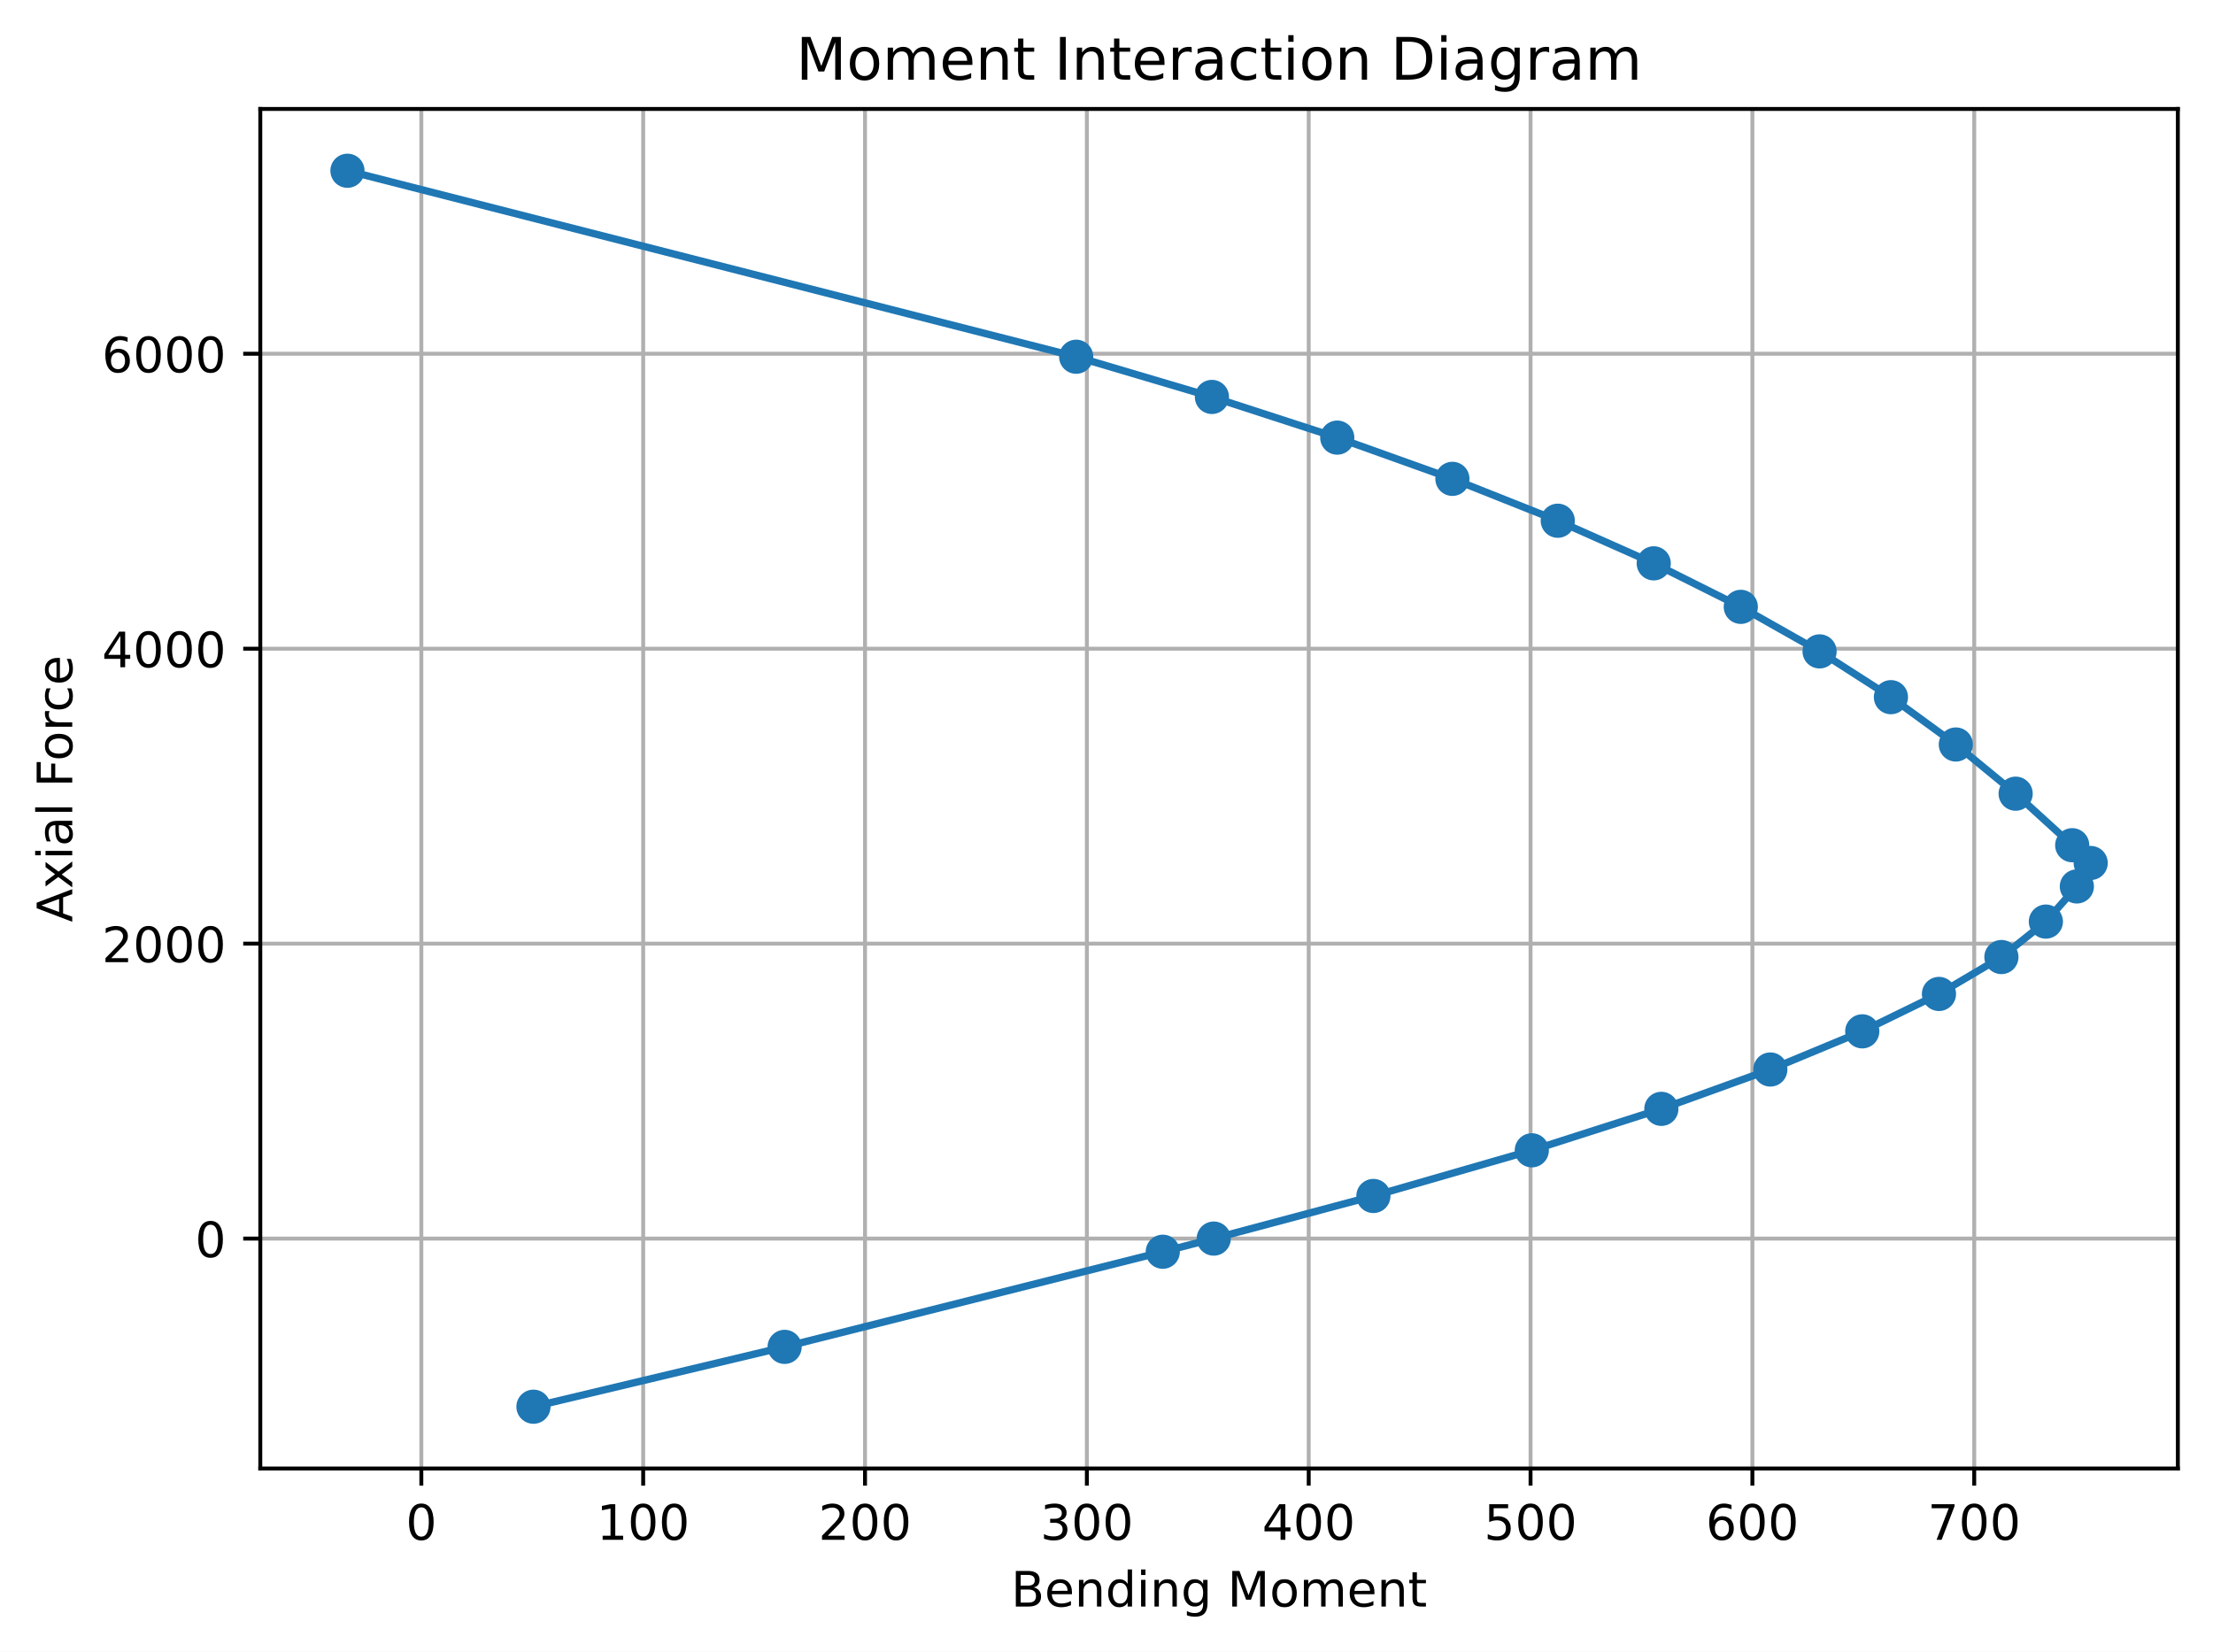
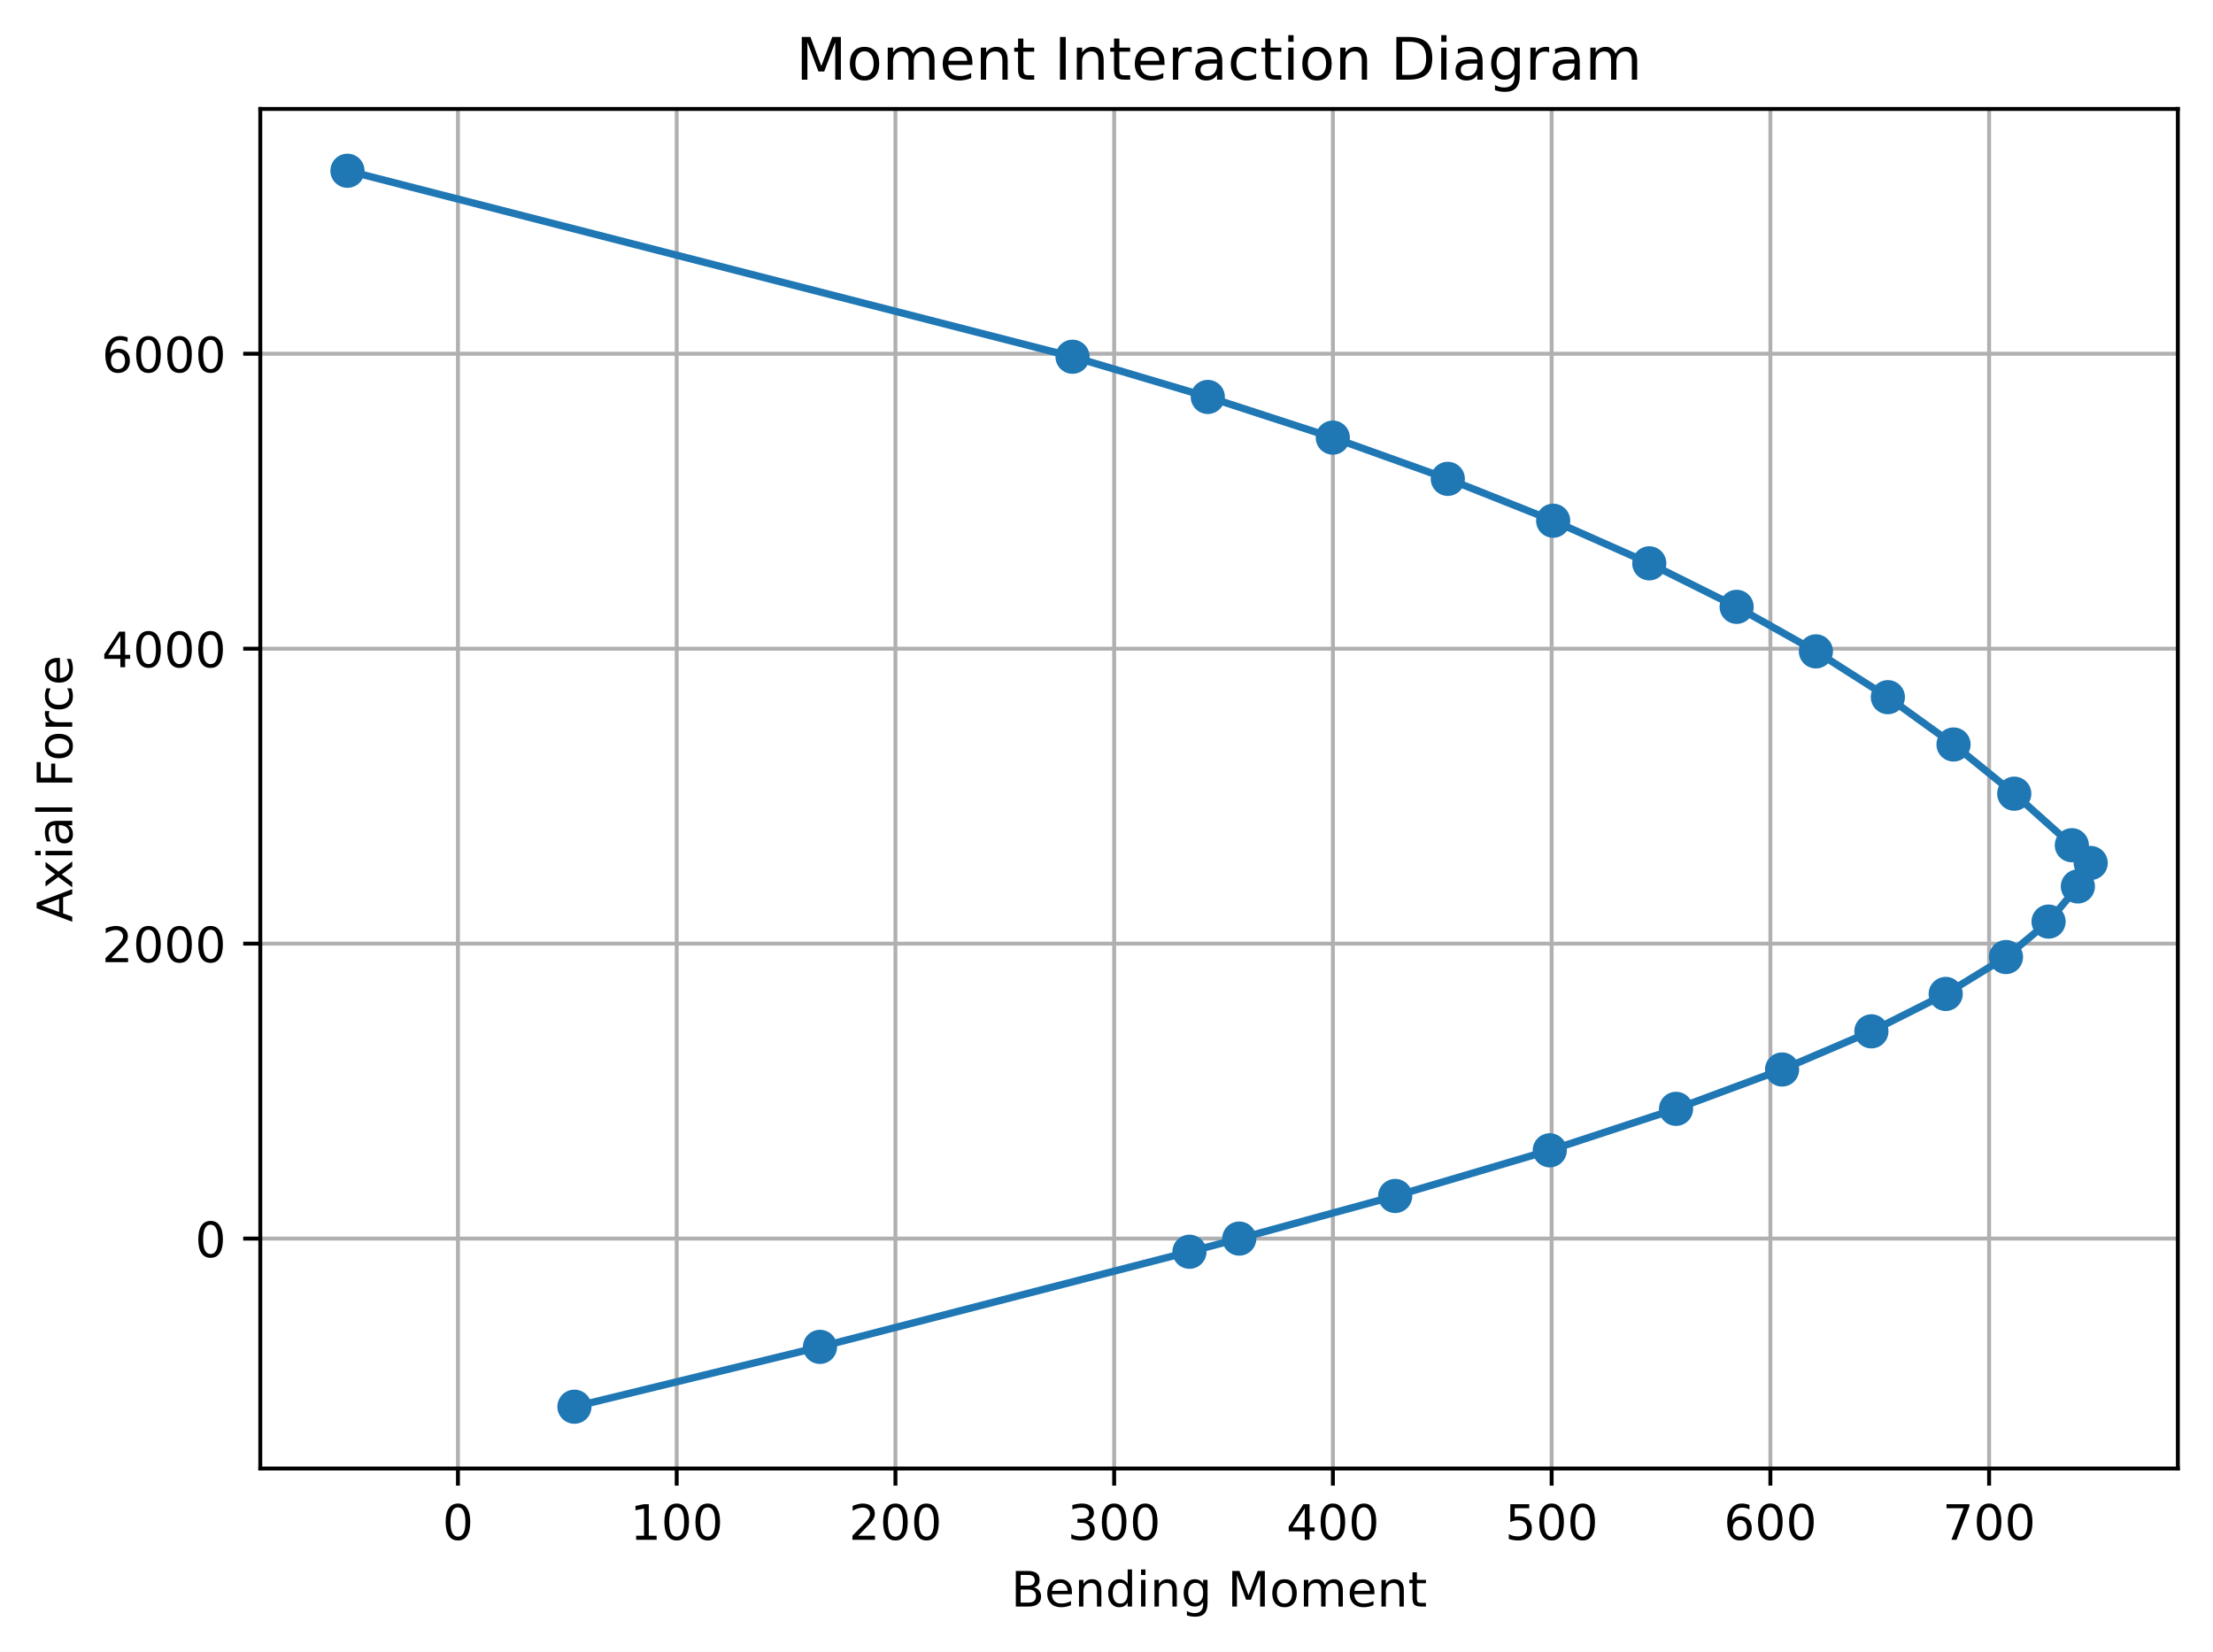
<svg xmlns="http://www.w3.org/2000/svg" xmlns:xlink="http://www.w3.org/1999/xlink" width="453.384pt" height="338.374pt" viewBox="0 0 453.384 338.374" version="1.1">
  <defs>
    <style type="text/css">*{stroke-linejoin: round; stroke-linecap: butt}</style>
  </defs>
  <g id="figure_1">
    <g id="patch_1">
      <path d="M -0 338.374  L 453.384 338.374  L 453.384 0  L -0 0  z " style="fill: #ffffff" />
    </g>
    <g id="axes_1">
      <g id="patch_2">
        <path d="M 53.328 300.818  L 446.184 300.818  L 446.184 22.318  L 53.328 22.318  z " style="fill: #ffffff" />
      </g>
      <g id="matplotlib.axis_1">
        <g id="xtick_1">
          <g id="line2d_1">
-             <path d="M 86.321 300.818  L 86.321 22.318  " clip-path="url(#pe242bd7c96)" style="fill: none; stroke: #b0b0b0; stroke-width: 0.8; stroke-linecap: square" />
+             <path d="M 93.823 300.818  L 93.823 22.318  " clip-path="url(#p10d91423d4)" style="fill: none; stroke: #b0b0b0; stroke-width: 0.8; stroke-linecap: square" />
          </g>
          <g id="line2d_2">
            <defs>
-               <path id="m19ee711a11" d="M 0 0  L 0 3.5  " style="stroke: #000000; stroke-width: 0.8" />
+               <path id="mc04363b102" d="M 0 0  L 0 3.5  " style="stroke: #000000; stroke-width: 0.8" />
            </defs>
            <g>
-               <use xlink:href="#m19ee711a11" x="86.321" y="300.818" style="stroke: #000000; stroke-width: 0.8" />
+               <use xlink:href="#mc04363b102" x="93.823" y="300.818" style="stroke: #000000; stroke-width: 0.8" />
            </g>
          </g>
          <g id="text_1">
-             <g transform="translate(83.14008 315.4166) scale(0.1 -0.1)">
+             <g transform="translate(90.64203 315.4166) scale(0.1 -0.1)">
              <defs>
                <path id="DejaVuSans-30" d="M 2034 4250  Q 1547 4250 1301 3770  Q 1056 3291 1056 2328  Q 1056 1369 1301 889  Q 1547 409 2034 409  Q 2525 409 2770 889  Q 3016 1369 3016 2328  Q 3016 3291 2770 3770  Q 2525 4250 2034 4250  z M 2034 4750  Q 2819 4750 3233 4129  Q 3647 3509 3647 2328  Q 3647 1150 3233 529  Q 2819 -91 2034 -91  Q 1250 -91 836 529  Q 422 1150 422 2328  Q 422 3509 836 4129  Q 1250 4750 2034 4750  z " transform="scale(0.015625)" />
              </defs>
              <use xlink:href="#DejaVuSans-30" />
            </g>
          </g>
        </g>
        <g id="xtick_2">
          <g id="line2d_3">
-             <path d="M 131.771 300.818  L 131.771 22.318  " clip-path="url(#pe242bd7c96)" style="fill: none; stroke: #b0b0b0; stroke-width: 0.8; stroke-linecap: square" />
+             <path d="M 138.636 300.818  L 138.636 22.318  " clip-path="url(#p10d91423d4)" style="fill: none; stroke: #b0b0b0; stroke-width: 0.8; stroke-linecap: square" />
          </g>
          <g id="line2d_4">
            <g>
-               <use xlink:href="#m19ee711a11" x="131.771" y="300.818" style="stroke: #000000; stroke-width: 0.8" />
+               <use xlink:href="#mc04363b102" x="138.636" y="300.818" style="stroke: #000000; stroke-width: 0.8" />
            </g>
          </g>
          <g id="text_2">
-             <g transform="translate(122.2269 315.4166) scale(0.1 -0.1)">
+             <g transform="translate(129.0925 315.4166) scale(0.1 -0.1)">
              <defs>
                <path id="DejaVuSans-31" d="M 794 531  L 1825 531  L 1825 4091  L 703 3866  L 703 4441  L 1819 4666  L 2450 4666  L 2450 531  L 3481 531  L 3481 0  L 794 0  L 794 531  z " transform="scale(0.015625)" />
              </defs>
              <use xlink:href="#DejaVuSans-31" />
              <use xlink:href="#DejaVuSans-30" x="63.623" />
              <use xlink:href="#DejaVuSans-30" x="127.246" />
            </g>
          </g>
        </g>
        <g id="xtick_3">
          <g id="line2d_5">
-             <path d="M 177.22 300.818  L 177.22 22.318  " clip-path="url(#pe242bd7c96)" style="fill: none; stroke: #b0b0b0; stroke-width: 0.8; stroke-linecap: square" />
+             <path d="M 183.449 300.818  L 183.449 22.318  " clip-path="url(#p10d91423d4)" style="fill: none; stroke: #b0b0b0; stroke-width: 0.8; stroke-linecap: square" />
          </g>
          <g id="line2d_6">
            <g>
-               <use xlink:href="#m19ee711a11" x="177.22" y="300.818" style="stroke: #000000; stroke-width: 0.8" />
+               <use xlink:href="#mc04363b102" x="183.449" y="300.818" style="stroke: #000000; stroke-width: 0.8" />
            </g>
          </g>
          <g id="text_3">
-             <g transform="translate(167.6762 315.4166) scale(0.1 -0.1)">
+             <g transform="translate(173.9054 315.4166) scale(0.1 -0.1)">
              <defs>
                <path id="DejaVuSans-32" d="M 1228 531  L 3431 531  L 3431 0  L 469 0  L 469 531  Q 828 903 1448 1529  Q 2069 2156 2228 2338  Q 2531 2678 2651 2914  Q 2772 3150 2772 3378  Q 2772 3750 2511 3984  Q 2250 4219 1831 4219  Q 1534 4219 1204 4116  Q 875 4013 500 3803  L 500 4441  Q 881 4594 1212 4672  Q 1544 4750 1819 4750  Q 2544 4750 2975 4387  Q 3406 4025 3406 3419  Q 3406 3131 3298 2873  Q 3191 2616 2906 2266  Q 2828 2175 2409 1742  Q 1991 1309 1228 531  z " transform="scale(0.015625)" />
              </defs>
              <use xlink:href="#DejaVuSans-32" />
              <use xlink:href="#DejaVuSans-30" x="63.623" />
              <use xlink:href="#DejaVuSans-30" x="127.246" />
            </g>
          </g>
        </g>
        <g id="xtick_4">
          <g id="line2d_7">
-             <path d="M 222.669 300.818  L 222.669 22.318  " clip-path="url(#pe242bd7c96)" style="fill: none; stroke: #b0b0b0; stroke-width: 0.8; stroke-linecap: square" />
+             <path d="M 228.262 300.818  L 228.262 22.318  " clip-path="url(#p10d91423d4)" style="fill: none; stroke: #b0b0b0; stroke-width: 0.8; stroke-linecap: square" />
          </g>
          <g id="line2d_8">
            <g>
-               <use xlink:href="#m19ee711a11" x="222.669" y="300.818" style="stroke: #000000; stroke-width: 0.8" />
+               <use xlink:href="#mc04363b102" x="228.262" y="300.818" style="stroke: #000000; stroke-width: 0.8" />
            </g>
          </g>
          <g id="text_4">
-             <g transform="translate(213.1255 315.4166) scale(0.1 -0.1)">
+             <g transform="translate(218.7184 315.4166) scale(0.1 -0.1)">
              <defs>
                <path id="DejaVuSans-33" d="M 2597 2516  Q 3050 2419 3304 2112  Q 3559 1806 3559 1356  Q 3559 666 3084 287  Q 2609 -91 1734 -91  Q 1441 -91 1130 -33  Q 819 25 488 141  L 488 750  Q 750 597 1062 519  Q 1375 441 1716 441  Q 2309 441 2620 675  Q 2931 909 2931 1356  Q 2931 1769 2642 2001  Q 2353 2234 1838 2234  L 1294 2234  L 1294 2753  L 1863 2753  Q 2328 2753 2575 2939  Q 2822 3125 2822 3475  Q 2822 3834 2567 4026  Q 2313 4219 1838 4219  Q 1578 4219 1281 4162  Q 984 4106 628 3988  L 628 4550  Q 988 4650 1302 4700  Q 1616 4750 1894 4750  Q 2613 4750 3031 4423  Q 3450 4097 3450 3541  Q 3450 3153 3228 2886  Q 3006 2619 2597 2516  z " transform="scale(0.015625)" />
              </defs>
              <use xlink:href="#DejaVuSans-33" />
              <use xlink:href="#DejaVuSans-30" x="63.623" />
              <use xlink:href="#DejaVuSans-30" x="127.246" />
            </g>
          </g>
        </g>
        <g id="xtick_5">
          <g id="line2d_9">
-             <path d="M 268.119 300.818  L 268.119 22.318  " clip-path="url(#pe242bd7c96)" style="fill: none; stroke: #b0b0b0; stroke-width: 0.8; stroke-linecap: square" />
+             <path d="M 273.075 300.818  L 273.075 22.318  " clip-path="url(#p10d91423d4)" style="fill: none; stroke: #b0b0b0; stroke-width: 0.8; stroke-linecap: square" />
          </g>
          <g id="line2d_10">
            <g>
-               <use xlink:href="#m19ee711a11" x="268.119" y="300.818" style="stroke: #000000; stroke-width: 0.8" />
+               <use xlink:href="#mc04363b102" x="273.075" y="300.818" style="stroke: #000000; stroke-width: 0.8" />
            </g>
          </g>
          <g id="text_5">
-             <g transform="translate(258.5748 315.4166) scale(0.1 -0.1)">
+             <g transform="translate(263.5313 315.4166) scale(0.1 -0.1)">
              <defs>
                <path id="DejaVuSans-34" d="M 2419 4116  L 825 1625  L 2419 1625  L 2419 4116  z M 2253 4666  L 3047 4666  L 3047 1625  L 3713 1625  L 3713 1100  L 3047 1100  L 3047 0  L 2419 0  L 2419 1100  L 313 1100  L 313 1709  L 2253 4666  z " transform="scale(0.015625)" />
              </defs>
              <use xlink:href="#DejaVuSans-34" />
              <use xlink:href="#DejaVuSans-30" x="63.623" />
              <use xlink:href="#DejaVuSans-30" x="127.246" />
            </g>
          </g>
        </g>
        <g id="xtick_6">
          <g id="line2d_11">
-             <path d="M 313.568 300.818  L 313.568 22.318  " clip-path="url(#pe242bd7c96)" style="fill: none; stroke: #b0b0b0; stroke-width: 0.8; stroke-linecap: square" />
+             <path d="M 317.888 300.818  L 317.888 22.318  " clip-path="url(#p10d91423d4)" style="fill: none; stroke: #b0b0b0; stroke-width: 0.8; stroke-linecap: square" />
          </g>
          <g id="line2d_12">
            <g>
-               <use xlink:href="#m19ee711a11" x="313.568" y="300.818" style="stroke: #000000; stroke-width: 0.8" />
+               <use xlink:href="#mc04363b102" x="317.888" y="300.818" style="stroke: #000000; stroke-width: 0.8" />
            </g>
          </g>
          <g id="text_6">
-             <g transform="translate(304.0241 315.4166) scale(0.1 -0.1)">
+             <g transform="translate(308.3442 315.4166) scale(0.1 -0.1)">
              <defs>
                <path id="DejaVuSans-35" d="M 691 4666  L 3169 4666  L 3169 4134  L 1269 4134  L 1269 2991  Q 1406 3038 1543 3061  Q 1681 3084 1819 3084  Q 2600 3084 3056 2656  Q 3513 2228 3513 1497  Q 3513 744 3044 326  Q 2575 -91 1722 -91  Q 1428 -91 1123 -41  Q 819 9 494 109  L 494 744  Q 775 591 1075 516  Q 1375 441 1709 441  Q 2250 441 2565 725  Q 2881 1009 2881 1497  Q 2881 1984 2565 2268  Q 2250 2553 1709 2553  Q 1456 2553 1204 2497  Q 953 2441 691 2322  L 691 4666  z " transform="scale(0.015625)" />
              </defs>
              <use xlink:href="#DejaVuSans-35" />
              <use xlink:href="#DejaVuSans-30" x="63.623" />
              <use xlink:href="#DejaVuSans-30" x="127.246" />
            </g>
          </g>
        </g>
        <g id="xtick_7">
          <g id="line2d_13">
-             <path d="M 359.017 300.818  L 359.017 22.318  " clip-path="url(#pe242bd7c96)" style="fill: none; stroke: #b0b0b0; stroke-width: 0.8; stroke-linecap: square" />
+             <path d="M 362.701 300.818  L 362.701 22.318  " clip-path="url(#p10d91423d4)" style="fill: none; stroke: #b0b0b0; stroke-width: 0.8; stroke-linecap: square" />
          </g>
          <g id="line2d_14">
            <g>
-               <use xlink:href="#m19ee711a11" x="359.017" y="300.818" style="stroke: #000000; stroke-width: 0.8" />
+               <use xlink:href="#mc04363b102" x="362.701" y="300.818" style="stroke: #000000; stroke-width: 0.8" />
            </g>
          </g>
          <g id="text_7">
-             <g transform="translate(349.4734 315.4166) scale(0.1 -0.1)">
+             <g transform="translate(353.1572 315.4166) scale(0.1 -0.1)">
              <defs>
                <path id="DejaVuSans-36" d="M 2113 2584  Q 1688 2584 1439 2293  Q 1191 2003 1191 1497  Q 1191 994 1439 701  Q 1688 409 2113 409  Q 2538 409 2786 701  Q 3034 994 3034 1497  Q 3034 2003 2786 2293  Q 2538 2584 2113 2584  z M 3366 4563  L 3366 3988  Q 3128 4100 2886 4159  Q 2644 4219 2406 4219  Q 1781 4219 1451 3797  Q 1122 3375 1075 2522  Q 1259 2794 1537 2939  Q 1816 3084 2150 3084  Q 2853 3084 3261 2657  Q 3669 2231 3669 1497  Q 3669 778 3244 343  Q 2819 -91 2113 -91  Q 1303 -91 875 529  Q 447 1150 447 2328  Q 447 3434 972 4092  Q 1497 4750 2381 4750  Q 2619 4750 2861 4703  Q 3103 4656 3366 4563  z " transform="scale(0.015625)" />
              </defs>
              <use xlink:href="#DejaVuSans-36" />
              <use xlink:href="#DejaVuSans-30" x="63.623" />
              <use xlink:href="#DejaVuSans-30" x="127.246" />
            </g>
          </g>
        </g>
        <g id="xtick_8">
          <g id="line2d_15">
-             <path d="M 404.466 300.818  L 404.466 22.318  " clip-path="url(#pe242bd7c96)" style="fill: none; stroke: #b0b0b0; stroke-width: 0.8; stroke-linecap: square" />
+             <path d="M 407.514 300.818  L 407.514 22.318  " clip-path="url(#p10d91423d4)" style="fill: none; stroke: #b0b0b0; stroke-width: 0.8; stroke-linecap: square" />
          </g>
          <g id="line2d_16">
            <g>
-               <use xlink:href="#m19ee711a11" x="404.466" y="300.818" style="stroke: #000000; stroke-width: 0.8" />
+               <use xlink:href="#mc04363b102" x="407.514" y="300.818" style="stroke: #000000; stroke-width: 0.8" />
            </g>
          </g>
          <g id="text_8">
-             <g transform="translate(394.9227 315.4166) scale(0.1 -0.1)">
+             <g transform="translate(397.9701 315.4166) scale(0.1 -0.1)">
              <defs>
                <path id="DejaVuSans-37" d="M 525 4666  L 3525 4666  L 3525 4397  L 1831 0  L 1172 0  L 2766 4134  L 525 4134  L 525 4666  z " transform="scale(0.015625)" />
              </defs>
              <use xlink:href="#DejaVuSans-37" />
              <use xlink:href="#DejaVuSans-30" x="63.623" />
              <use xlink:href="#DejaVuSans-30" x="127.246" />
            </g>
          </g>
        </g>
        <g id="text_9">
          <g transform="translate(207.1359 329.0947) scale(0.1 -0.1)">
            <defs>
              <path id="DejaVuSans-42" d="M 1259 2228  L 1259 519  L 2272 519  Q 2781 519 3026 730  Q 3272 941 3272 1375  Q 3272 1813 3026 2020  Q 2781 2228 2272 2228  L 1259 2228  z M 1259 4147  L 1259 2741  L 2194 2741  Q 2656 2741 2882 2914  Q 3109 3088 3109 3444  Q 3109 3797 2882 3972  Q 2656 4147 2194 4147  L 1259 4147  z M 628 4666  L 2241 4666  Q 2963 4666 3353 4366  Q 3744 4066 3744 3513  Q 3744 3084 3544 2831  Q 3344 2578 2956 2516  Q 3422 2416 3680 2098  Q 3938 1781 3938 1306  Q 3938 681 3513 340  Q 3088 0 2303 0  L 628 0  L 628 4666  z " transform="scale(0.015625)" />
              <path id="DejaVuSans-65" d="M 3597 1894  L 3597 1613  L 953 1613  Q 991 1019 1311 708  Q 1631 397 2203 397  Q 2534 397 2845 478  Q 3156 559 3463 722  L 3463 178  Q 3153 47 2828 -22  Q 2503 -91 2169 -91  Q 1331 -91 842 396  Q 353 884 353 1716  Q 353 2575 817 3079  Q 1281 3584 2069 3584  Q 2775 3584 3186 3129  Q 3597 2675 3597 1894  z M 3022 2063  Q 3016 2534 2758 2815  Q 2500 3097 2075 3097  Q 1594 3097 1305 2825  Q 1016 2553 972 2059  L 3022 2063  z " transform="scale(0.015625)" />
              <path id="DejaVuSans-6e" d="M 3513 2113  L 3513 0  L 2938 0  L 2938 2094  Q 2938 2591 2744 2837  Q 2550 3084 2163 3084  Q 1697 3084 1428 2787  Q 1159 2491 1159 1978  L 1159 0  L 581 0  L 581 3500  L 1159 3500  L 1159 2956  Q 1366 3272 1645 3428  Q 1925 3584 2291 3584  Q 2894 3584 3203 3211  Q 3513 2838 3513 2113  z " transform="scale(0.015625)" />
              <path id="DejaVuSans-64" d="M 2906 2969  L 2906 4863  L 3481 4863  L 3481 0  L 2906 0  L 2906 525  Q 2725 213 2448 61  Q 2172 -91 1784 -91  Q 1150 -91 751 415  Q 353 922 353 1747  Q 353 2572 751 3078  Q 1150 3584 1784 3584  Q 2172 3584 2448 3432  Q 2725 3281 2906 2969  z M 947 1747  Q 947 1113 1208 752  Q 1469 391 1925 391  Q 2381 391 2643 752  Q 2906 1113 2906 1747  Q 2906 2381 2643 2742  Q 2381 3103 1925 3103  Q 1469 3103 1208 2742  Q 947 2381 947 1747  z " transform="scale(0.015625)" />
              <path id="DejaVuSans-69" d="M 603 3500  L 1178 3500  L 1178 0  L 603 0  L 603 3500  z M 603 4863  L 1178 4863  L 1178 4134  L 603 4134  L 603 4863  z " transform="scale(0.015625)" />
              <path id="DejaVuSans-67" d="M 2906 1791  Q 2906 2416 2648 2759  Q 2391 3103 1925 3103  Q 1463 3103 1205 2759  Q 947 2416 947 1791  Q 947 1169 1205 825  Q 1463 481 1925 481  Q 2391 481 2648 825  Q 2906 1169 2906 1791  z M 3481 434  Q 3481 -459 3084 -895  Q 2688 -1331 1869 -1331  Q 1566 -1331 1297 -1286  Q 1028 -1241 775 -1147  L 775 -588  Q 1028 -725 1275 -790  Q 1522 -856 1778 -856  Q 2344 -856 2625 -561  Q 2906 -266 2906 331  L 2906 616  Q 2728 306 2450 153  Q 2172 0 1784 0  Q 1141 0 747 490  Q 353 981 353 1791  Q 353 2603 747 3093  Q 1141 3584 1784 3584  Q 2172 3584 2450 3431  Q 2728 3278 2906 2969  L 2906 3500  L 3481 3500  L 3481 434  z " transform="scale(0.015625)" />
              <path id="DejaVuSans-20" transform="scale(0.015625)" />
              <path id="DejaVuSans-4d" d="M 628 4666  L 1569 4666  L 2759 1491  L 3956 4666  L 4897 4666  L 4897 0  L 4281 0  L 4281 4097  L 3078 897  L 2444 897  L 1241 4097  L 1241 0  L 628 0  L 628 4666  z " transform="scale(0.015625)" />
              <path id="DejaVuSans-6f" d="M 1959 3097  Q 1497 3097 1228 2736  Q 959 2375 959 1747  Q 959 1119 1226 758  Q 1494 397 1959 397  Q 2419 397 2687 759  Q 2956 1122 2956 1747  Q 2956 2369 2687 2733  Q 2419 3097 1959 3097  z M 1959 3584  Q 2709 3584 3137 3096  Q 3566 2609 3566 1747  Q 3566 888 3137 398  Q 2709 -91 1959 -91  Q 1206 -91 779 398  Q 353 888 353 1747  Q 353 2609 779 3096  Q 1206 3584 1959 3584  z " transform="scale(0.015625)" />
              <path id="DejaVuSans-6d" d="M 3328 2828  Q 3544 3216 3844 3400  Q 4144 3584 4550 3584  Q 5097 3584 5394 3201  Q 5691 2819 5691 2113  L 5691 0  L 5113 0  L 5113 2094  Q 5113 2597 4934 2840  Q 4756 3084 4391 3084  Q 3944 3084 3684 2787  Q 3425 2491 3425 1978  L 3425 0  L 2847 0  L 2847 2094  Q 2847 2600 2669 2842  Q 2491 3084 2119 3084  Q 1678 3084 1418 2786  Q 1159 2488 1159 1978  L 1159 0  L 581 0  L 581 3500  L 1159 3500  L 1159 2956  Q 1356 3278 1631 3431  Q 1906 3584 2284 3584  Q 2666 3584 2933 3390  Q 3200 3197 3328 2828  z " transform="scale(0.015625)" />
              <path id="DejaVuSans-74" d="M 1172 4494  L 1172 3500  L 2356 3500  L 2356 3053  L 1172 3053  L 1172 1153  Q 1172 725 1289 603  Q 1406 481 1766 481  L 2356 481  L 2356 0  L 1766 0  Q 1100 0 847 248  Q 594 497 594 1153  L 594 3053  L 172 3053  L 172 3500  L 594 3500  L 594 4494  L 1172 4494  z " transform="scale(0.015625)" />
            </defs>
            <use xlink:href="#DejaVuSans-42" />
            <use xlink:href="#DejaVuSans-65" x="68.604" />
            <use xlink:href="#DejaVuSans-6e" x="130.127" />
            <use xlink:href="#DejaVuSans-64" x="193.506" />
            <use xlink:href="#DejaVuSans-69" x="256.982" />
            <use xlink:href="#DejaVuSans-6e" x="284.766" />
            <use xlink:href="#DejaVuSans-67" x="348.145" />
            <use xlink:href="#DejaVuSans-20" x="411.621" />
            <use xlink:href="#DejaVuSans-4d" x="443.408" />
            <use xlink:href="#DejaVuSans-6f" x="529.688" />
            <use xlink:href="#DejaVuSans-6d" x="590.869" />
            <use xlink:href="#DejaVuSans-65" x="688.281" />
            <use xlink:href="#DejaVuSans-6e" x="749.805" />
            <use xlink:href="#DejaVuSans-74" x="813.184" />
          </g>
        </g>
      </g>
      <g id="matplotlib.axis_2">
        <g id="ytick_1">
          <g id="line2d_17">
-             <path d="M 53.328 253.72  L 446.184 253.72  " clip-path="url(#pe242bd7c96)" style="fill: none; stroke: #b0b0b0; stroke-width: 0.8; stroke-linecap: square" />
+             <path d="M 53.328 253.72  L 446.184 253.72  " clip-path="url(#p10d91423d4)" style="fill: none; stroke: #b0b0b0; stroke-width: 0.8; stroke-linecap: square" />
          </g>
          <g id="line2d_18">
            <defs>
-               <path id="m4ddc5459f5" d="M 0 0  L -3.5 0  " style="stroke: #000000; stroke-width: 0.8" />
+               <path id="m9a88c0a2b0" d="M 0 0  L -3.5 0  " style="stroke: #000000; stroke-width: 0.8" />
            </defs>
            <g>
-               <use xlink:href="#m4ddc5459f5" x="53.328" y="253.72" style="stroke: #000000; stroke-width: 0.8" />
+               <use xlink:href="#m9a88c0a2b0" x="53.328" y="253.72" style="stroke: #000000; stroke-width: 0.8" />
            </g>
          </g>
          <g id="text_10">
            <g transform="translate(39.96563 257.5193) scale(0.1 -0.1)">
              <use xlink:href="#DejaVuSans-30" />
            </g>
          </g>
        </g>
        <g id="ytick_2">
          <g id="line2d_19">
-             <path d="M 53.328 193.301  L 446.184 193.301  " clip-path="url(#pe242bd7c96)" style="fill: none; stroke: #b0b0b0; stroke-width: 0.8; stroke-linecap: square" />
+             <path d="M 53.328 193.301  L 446.184 193.301  " clip-path="url(#p10d91423d4)" style="fill: none; stroke: #b0b0b0; stroke-width: 0.8; stroke-linecap: square" />
          </g>
          <g id="line2d_20">
            <g>
-               <use xlink:href="#m4ddc5459f5" x="53.328" y="193.301" style="stroke: #000000; stroke-width: 0.8" />
+               <use xlink:href="#m9a88c0a2b0" x="53.328" y="193.301" style="stroke: #000000; stroke-width: 0.8" />
            </g>
          </g>
          <g id="text_11">
            <g transform="translate(20.87813 197.1002) scale(0.1 -0.1)">
              <use xlink:href="#DejaVuSans-32" />
              <use xlink:href="#DejaVuSans-30" x="63.623" />
              <use xlink:href="#DejaVuSans-30" x="127.246" />
              <use xlink:href="#DejaVuSans-30" x="190.869" />
            </g>
          </g>
        </g>
        <g id="ytick_3">
          <g id="line2d_21">
-             <path d="M 53.328 132.882  L 446.184 132.882  " clip-path="url(#pe242bd7c96)" style="fill: none; stroke: #b0b0b0; stroke-width: 0.8; stroke-linecap: square" />
+             <path d="M 53.328 132.882  L 446.184 132.882  " clip-path="url(#p10d91423d4)" style="fill: none; stroke: #b0b0b0; stroke-width: 0.8; stroke-linecap: square" />
          </g>
          <g id="line2d_22">
            <g>
-               <use xlink:href="#m4ddc5459f5" x="53.328" y="132.882" style="stroke: #000000; stroke-width: 0.8" />
+               <use xlink:href="#m9a88c0a2b0" x="53.328" y="132.882" style="stroke: #000000; stroke-width: 0.8" />
            </g>
          </g>
          <g id="text_12">
            <g transform="translate(20.87813 136.681) scale(0.1 -0.1)">
              <use xlink:href="#DejaVuSans-34" />
              <use xlink:href="#DejaVuSans-30" x="63.623" />
              <use xlink:href="#DejaVuSans-30" x="127.246" />
              <use xlink:href="#DejaVuSans-30" x="190.869" />
            </g>
          </g>
        </g>
        <g id="ytick_4">
          <g id="line2d_23">
-             <path d="M 53.328 72.463  L 446.184 72.463  " clip-path="url(#pe242bd7c96)" style="fill: none; stroke: #b0b0b0; stroke-width: 0.8; stroke-linecap: square" />
+             <path d="M 53.328 72.463  L 446.184 72.463  " clip-path="url(#p10d91423d4)" style="fill: none; stroke: #b0b0b0; stroke-width: 0.8; stroke-linecap: square" />
          </g>
          <g id="line2d_24">
            <g>
-               <use xlink:href="#m4ddc5459f5" x="53.328" y="72.463" style="stroke: #000000; stroke-width: 0.8" />
+               <use xlink:href="#m9a88c0a2b0" x="53.328" y="72.463" style="stroke: #000000; stroke-width: 0.8" />
            </g>
          </g>
          <g id="text_13">
            <g transform="translate(20.87813 76.26187) scale(0.1 -0.1)">
              <use xlink:href="#DejaVuSans-36" />
              <use xlink:href="#DejaVuSans-30" x="63.623" />
              <use xlink:href="#DejaVuSans-30" x="127.246" />
              <use xlink:href="#DejaVuSans-30" x="190.869" />
            </g>
          </g>
        </g>
        <g id="text_14">
          <g transform="translate(14.79844 188.9017) rotate(-90) scale(0.1 -0.1)">
            <defs>
              <path id="DejaVuSans-41" d="M 2188 4044  L 1331 1722  L 3047 1722  L 2188 4044  z M 1831 4666  L 2547 4666  L 4325 0  L 3669 0  L 3244 1197  L 1141 1197  L 716 0  L 50 0  L 1831 4666  z " transform="scale(0.015625)" />
              <path id="DejaVuSans-78" d="M 3513 3500  L 2247 1797  L 3578 0  L 2900 0  L 1881 1375  L 863 0  L 184 0  L 1544 1831  L 300 3500  L 978 3500  L 1906 2253  L 2834 3500  L 3513 3500  z " transform="scale(0.015625)" />
              <path id="DejaVuSans-61" d="M 2194 1759  Q 1497 1759 1228 1600  Q 959 1441 959 1056  Q 959 750 1161 570  Q 1363 391 1709 391  Q 2188 391 2477 730  Q 2766 1069 2766 1631  L 2766 1759  L 2194 1759  z M 3341 1997  L 3341 0  L 2766 0  L 2766 531  Q 2569 213 2275 61  Q 1981 -91 1556 -91  Q 1019 -91 701 211  Q 384 513 384 1019  Q 384 1609 779 1909  Q 1175 2209 1959 2209  L 2766 2209  L 2766 2266  Q 2766 2663 2505 2880  Q 2244 3097 1772 3097  Q 1472 3097 1187 3025  Q 903 2953 641 2809  L 641 3341  Q 956 3463 1253 3523  Q 1550 3584 1831 3584  Q 2591 3584 2966 3190  Q 3341 2797 3341 1997  z " transform="scale(0.015625)" />
              <path id="DejaVuSans-6c" d="M 603 4863  L 1178 4863  L 1178 0  L 603 0  L 603 4863  z " transform="scale(0.015625)" />
              <path id="DejaVuSans-46" d="M 628 4666  L 3309 4666  L 3309 4134  L 1259 4134  L 1259 2759  L 3109 2759  L 3109 2228  L 1259 2228  L 1259 0  L 628 0  L 628 4666  z " transform="scale(0.015625)" />
              <path id="DejaVuSans-72" d="M 2631 2963  Q 2534 3019 2420 3045  Q 2306 3072 2169 3072  Q 1681 3072 1420 2755  Q 1159 2438 1159 1844  L 1159 0  L 581 0  L 581 3500  L 1159 3500  L 1159 2956  Q 1341 3275 1631 3429  Q 1922 3584 2338 3584  Q 2397 3584 2469 3576  Q 2541 3569 2628 3553  L 2631 2963  z " transform="scale(0.015625)" />
              <path id="DejaVuSans-63" d="M 3122 3366  L 3122 2828  Q 2878 2963 2633 3030  Q 2388 3097 2138 3097  Q 1578 3097 1268 2742  Q 959 2388 959 1747  Q 959 1106 1268 751  Q 1578 397 2138 397  Q 2388 397 2633 464  Q 2878 531 3122 666  L 3122 134  Q 2881 22 2623 -34  Q 2366 -91 2075 -91  Q 1284 -91 818 406  Q 353 903 353 1747  Q 353 2603 823 3093  Q 1294 3584 2113 3584  Q 2378 3584 2631 3529  Q 2884 3475 3122 3366  z " transform="scale(0.015625)" />
            </defs>
            <use xlink:href="#DejaVuSans-41" />
            <use xlink:href="#DejaVuSans-78" x="68.408" />
            <use xlink:href="#DejaVuSans-69" x="127.588" />
            <use xlink:href="#DejaVuSans-61" x="155.371" />
            <use xlink:href="#DejaVuSans-6c" x="216.65" />
            <use xlink:href="#DejaVuSans-20" x="244.434" />
            <use xlink:href="#DejaVuSans-46" x="276.221" />
            <use xlink:href="#DejaVuSans-6f" x="330.115" />
            <use xlink:href="#DejaVuSans-72" x="391.297" />
            <use xlink:href="#DejaVuSans-63" x="430.16" />
            <use xlink:href="#DejaVuSans-65" x="485.141" />
          </g>
        </g>
      </g>
      <g id="line2d_25">
-         <path d="M 71.185 34.977  L 220.479 73.077  L 248.29 81.312  L 273.965 89.645  L 297.56 98.091  L 319.145 106.669  L 338.804 115.399  L 356.64 124.31  L 372.783 133.434  L 387.398 142.815  L 400.696 152.508  L 412.953 162.584  L 424.54 173.139  L 428.327 176.779  L 425.491 181.583  L 419.144 188.784  L 410.035 196.046  L 397.241 203.605  L 381.527 211.267  L 362.69 219.083  L 340.367 227.144  L 313.828 235.637  L 281.374 244.991  L 248.664 253.72  L 238.223 256.415  L 160.751 275.902  L 109.291 288.159  " clip-path="url(#pe242bd7c96)" style="fill: none; stroke: #1f77b4; stroke-width: 1.5; stroke-linecap: square" />
+         <path d="M 71.185 34.977  L 219.733 73.077  L 247.444 81.312  L 273.054 89.645  L 296.616 98.091  L 318.202 106.669  L 337.893 115.399  L 355.793 124.31  L 372.032 133.434  L 386.773 142.815  L 400.227 152.508  L 412.668 162.584  L 424.464 173.139  L 428.327 176.779  L 425.7 181.583  L 419.696 188.784  L 410.971 196.046  L 398.622 203.605  L 383.398 211.267  L 365.101 219.083  L 343.375 227.144  L 317.507 235.637  L 285.837 244.991  L 253.893 253.72  L 243.693 256.415  L 167.993 275.902  L 117.686 288.159  " clip-path="url(#p10d91423d4)" style="fill: none; stroke: #1f77b4; stroke-width: 1.5; stroke-linecap: square" />
        <defs>
-           <path id="mdcfc370c75" d="M 0 3  C 0.796 3 1.559 2.684 2.121 2.121  C 2.684 1.559 3 0.796 3 0  C 3 -0.796 2.684 -1.559 2.121 -2.121  C 1.559 -2.684 0.796 -3 0 -3  C -0.796 -3 -1.559 -2.684 -2.121 -2.121  C -2.684 -1.559 -3 -0.796 -3 0  C -3 0.796 -2.684 1.559 -2.121 2.121  C -1.559 2.684 -0.796 3 0 3  z " style="stroke: #1f77b4" />
+           <path id="m12f94bedd6" d="M 0 3  C 0.796 3 1.559 2.684 2.121 2.121  C 2.684 1.559 3 0.796 3 0  C 3 -0.796 2.684 -1.559 2.121 -2.121  C 1.559 -2.684 0.796 -3 0 -3  C -0.796 -3 -1.559 -2.684 -2.121 -2.121  C -2.684 -1.559 -3 -0.796 -3 0  C -3 0.796 -2.684 1.559 -2.121 2.121  C -1.559 2.684 -0.796 3 0 3  z " style="stroke: #1f77b4" />
        </defs>
-         <g clip-path="url(#pe242bd7c96)">
-           <use xlink:href="#mdcfc370c75" x="71.185" y="34.977" style="fill: #1f77b4; stroke: #1f77b4" />
-           <use xlink:href="#mdcfc370c75" x="220.479" y="73.077" style="fill: #1f77b4; stroke: #1f77b4" />
-           <use xlink:href="#mdcfc370c75" x="248.29" y="81.312" style="fill: #1f77b4; stroke: #1f77b4" />
-           <use xlink:href="#mdcfc370c75" x="273.965" y="89.645" style="fill: #1f77b4; stroke: #1f77b4" />
-           <use xlink:href="#mdcfc370c75" x="297.56" y="98.091" style="fill: #1f77b4; stroke: #1f77b4" />
-           <use xlink:href="#mdcfc370c75" x="319.145" y="106.669" style="fill: #1f77b4; stroke: #1f77b4" />
-           <use xlink:href="#mdcfc370c75" x="338.804" y="115.399" style="fill: #1f77b4; stroke: #1f77b4" />
-           <use xlink:href="#mdcfc370c75" x="356.64" y="124.31" style="fill: #1f77b4; stroke: #1f77b4" />
-           <use xlink:href="#mdcfc370c75" x="372.783" y="133.434" style="fill: #1f77b4; stroke: #1f77b4" />
-           <use xlink:href="#mdcfc370c75" x="387.398" y="142.815" style="fill: #1f77b4; stroke: #1f77b4" />
-           <use xlink:href="#mdcfc370c75" x="400.696" y="152.508" style="fill: #1f77b4; stroke: #1f77b4" />
-           <use xlink:href="#mdcfc370c75" x="412.953" y="162.584" style="fill: #1f77b4; stroke: #1f77b4" />
-           <use xlink:href="#mdcfc370c75" x="424.54" y="173.139" style="fill: #1f77b4; stroke: #1f77b4" />
-           <use xlink:href="#mdcfc370c75" x="428.327" y="176.779" style="fill: #1f77b4; stroke: #1f77b4" />
-           <use xlink:href="#mdcfc370c75" x="425.491" y="181.583" style="fill: #1f77b4; stroke: #1f77b4" />
-           <use xlink:href="#mdcfc370c75" x="419.144" y="188.784" style="fill: #1f77b4; stroke: #1f77b4" />
-           <use xlink:href="#mdcfc370c75" x="410.035" y="196.046" style="fill: #1f77b4; stroke: #1f77b4" />
-           <use xlink:href="#mdcfc370c75" x="397.241" y="203.605" style="fill: #1f77b4; stroke: #1f77b4" />
-           <use xlink:href="#mdcfc370c75" x="381.527" y="211.267" style="fill: #1f77b4; stroke: #1f77b4" />
-           <use xlink:href="#mdcfc370c75" x="362.69" y="219.083" style="fill: #1f77b4; stroke: #1f77b4" />
-           <use xlink:href="#mdcfc370c75" x="340.367" y="227.144" style="fill: #1f77b4; stroke: #1f77b4" />
-           <use xlink:href="#mdcfc370c75" x="313.828" y="235.637" style="fill: #1f77b4; stroke: #1f77b4" />
-           <use xlink:href="#mdcfc370c75" x="281.374" y="244.991" style="fill: #1f77b4; stroke: #1f77b4" />
-           <use xlink:href="#mdcfc370c75" x="248.664" y="253.72" style="fill: #1f77b4; stroke: #1f77b4" />
-           <use xlink:href="#mdcfc370c75" x="238.223" y="256.415" style="fill: #1f77b4; stroke: #1f77b4" />
-           <use xlink:href="#mdcfc370c75" x="160.751" y="275.902" style="fill: #1f77b4; stroke: #1f77b4" />
-           <use xlink:href="#mdcfc370c75" x="109.291" y="288.159" style="fill: #1f77b4; stroke: #1f77b4" />
+         <g clip-path="url(#p10d91423d4)">
+           <use xlink:href="#m12f94bedd6" x="71.185" y="34.977" style="fill: #1f77b4; stroke: #1f77b4" />
+           <use xlink:href="#m12f94bedd6" x="219.733" y="73.077" style="fill: #1f77b4; stroke: #1f77b4" />
+           <use xlink:href="#m12f94bedd6" x="247.444" y="81.312" style="fill: #1f77b4; stroke: #1f77b4" />
+           <use xlink:href="#m12f94bedd6" x="273.054" y="89.645" style="fill: #1f77b4; stroke: #1f77b4" />
+           <use xlink:href="#m12f94bedd6" x="296.616" y="98.091" style="fill: #1f77b4; stroke: #1f77b4" />
+           <use xlink:href="#m12f94bedd6" x="318.202" y="106.669" style="fill: #1f77b4; stroke: #1f77b4" />
+           <use xlink:href="#m12f94bedd6" x="337.893" y="115.399" style="fill: #1f77b4; stroke: #1f77b4" />
+           <use xlink:href="#m12f94bedd6" x="355.793" y="124.31" style="fill: #1f77b4; stroke: #1f77b4" />
+           <use xlink:href="#m12f94bedd6" x="372.032" y="133.434" style="fill: #1f77b4; stroke: #1f77b4" />
+           <use xlink:href="#m12f94bedd6" x="386.773" y="142.815" style="fill: #1f77b4; stroke: #1f77b4" />
+           <use xlink:href="#m12f94bedd6" x="400.227" y="152.508" style="fill: #1f77b4; stroke: #1f77b4" />
+           <use xlink:href="#m12f94bedd6" x="412.668" y="162.584" style="fill: #1f77b4; stroke: #1f77b4" />
+           <use xlink:href="#m12f94bedd6" x="424.464" y="173.139" style="fill: #1f77b4; stroke: #1f77b4" />
+           <use xlink:href="#m12f94bedd6" x="428.327" y="176.779" style="fill: #1f77b4; stroke: #1f77b4" />
+           <use xlink:href="#m12f94bedd6" x="425.7" y="181.583" style="fill: #1f77b4; stroke: #1f77b4" />
+           <use xlink:href="#m12f94bedd6" x="419.696" y="188.784" style="fill: #1f77b4; stroke: #1f77b4" />
+           <use xlink:href="#m12f94bedd6" x="410.971" y="196.046" style="fill: #1f77b4; stroke: #1f77b4" />
+           <use xlink:href="#m12f94bedd6" x="398.622" y="203.605" style="fill: #1f77b4; stroke: #1f77b4" />
+           <use xlink:href="#m12f94bedd6" x="383.398" y="211.267" style="fill: #1f77b4; stroke: #1f77b4" />
+           <use xlink:href="#m12f94bedd6" x="365.101" y="219.083" style="fill: #1f77b4; stroke: #1f77b4" />
+           <use xlink:href="#m12f94bedd6" x="343.375" y="227.144" style="fill: #1f77b4; stroke: #1f77b4" />
+           <use xlink:href="#m12f94bedd6" x="317.507" y="235.637" style="fill: #1f77b4; stroke: #1f77b4" />
+           <use xlink:href="#m12f94bedd6" x="285.837" y="244.991" style="fill: #1f77b4; stroke: #1f77b4" />
+           <use xlink:href="#m12f94bedd6" x="253.893" y="253.72" style="fill: #1f77b4; stroke: #1f77b4" />
+           <use xlink:href="#m12f94bedd6" x="243.693" y="256.415" style="fill: #1f77b4; stroke: #1f77b4" />
+           <use xlink:href="#m12f94bedd6" x="167.993" y="275.902" style="fill: #1f77b4; stroke: #1f77b4" />
+           <use xlink:href="#m12f94bedd6" x="117.686" y="288.159" style="fill: #1f77b4; stroke: #1f77b4" />
        </g>
      </g>
      <g id="patch_3">
        <path d="M 53.328 300.818  L 53.328 22.318  " style="fill: none; stroke: #000000; stroke-width: 0.8; stroke-linejoin: miter; stroke-linecap: square" />
      </g>
      <g id="patch_4">
        <path d="M 446.184 300.818  L 446.184 22.318  " style="fill: none; stroke: #000000; stroke-width: 0.8; stroke-linejoin: miter; stroke-linecap: square" />
      </g>
      <g id="patch_5">
        <path d="M 53.328 300.818  L 446.184 300.818  " style="fill: none; stroke: #000000; stroke-width: 0.8; stroke-linejoin: miter; stroke-linecap: square" />
      </g>
      <g id="patch_6">
        <path d="M 53.328 22.318  L 446.184 22.318  " style="fill: none; stroke: #000000; stroke-width: 0.8; stroke-linejoin: miter; stroke-linecap: square" />
      </g>
      <g id="text_15">
        <g transform="translate(163.0909 16.31812) scale(0.12 -0.12)">
          <defs>
            <path id="DejaVuSans-49" d="M 628 4666  L 1259 4666  L 1259 0  L 628 0  L 628 4666  z " transform="scale(0.015625)" />
            <path id="DejaVuSans-44" d="M 1259 4147  L 1259 519  L 2022 519  Q 2988 519 3436 956  Q 3884 1394 3884 2338  Q 3884 3275 3436 3711  Q 2988 4147 2022 4147  L 1259 4147  z M 628 4666  L 1925 4666  Q 3281 4666 3915 4102  Q 4550 3538 4550 2338  Q 4550 1131 3912 565  Q 3275 0 1925 0  L 628 0  L 628 4666  z " transform="scale(0.015625)" />
          </defs>
          <use xlink:href="#DejaVuSans-4d" />
          <use xlink:href="#DejaVuSans-6f" x="86.279" />
          <use xlink:href="#DejaVuSans-6d" x="147.461" />
          <use xlink:href="#DejaVuSans-65" x="244.873" />
          <use xlink:href="#DejaVuSans-6e" x="306.396" />
          <use xlink:href="#DejaVuSans-74" x="369.775" />
          <use xlink:href="#DejaVuSans-20" x="408.984" />
          <use xlink:href="#DejaVuSans-49" x="440.771" />
          <use xlink:href="#DejaVuSans-6e" x="470.264" />
          <use xlink:href="#DejaVuSans-74" x="533.643" />
          <use xlink:href="#DejaVuSans-65" x="572.852" />
          <use xlink:href="#DejaVuSans-72" x="634.375" />
          <use xlink:href="#DejaVuSans-61" x="675.488" />
          <use xlink:href="#DejaVuSans-63" x="736.768" />
          <use xlink:href="#DejaVuSans-74" x="791.748" />
          <use xlink:href="#DejaVuSans-69" x="830.957" />
          <use xlink:href="#DejaVuSans-6f" x="858.74" />
          <use xlink:href="#DejaVuSans-6e" x="919.922" />
          <use xlink:href="#DejaVuSans-20" x="983.301" />
          <use xlink:href="#DejaVuSans-44" x="1015.088" />
          <use xlink:href="#DejaVuSans-69" x="1092.09" />
          <use xlink:href="#DejaVuSans-61" x="1119.873" />
          <use xlink:href="#DejaVuSans-67" x="1181.152" />
          <use xlink:href="#DejaVuSans-72" x="1244.629" />
          <use xlink:href="#DejaVuSans-61" x="1285.742" />
          <use xlink:href="#DejaVuSans-6d" x="1347.021" />
        </g>
      </g>
    </g>
  </g>
  <defs>
-     <clipPath id="pe242bd7c96">
+     <clipPath id="p10d91423d4">
      <rect x="53.328" y="22.318" width="392.856" height="278.5" />
    </clipPath>
  </defs>
</svg>
